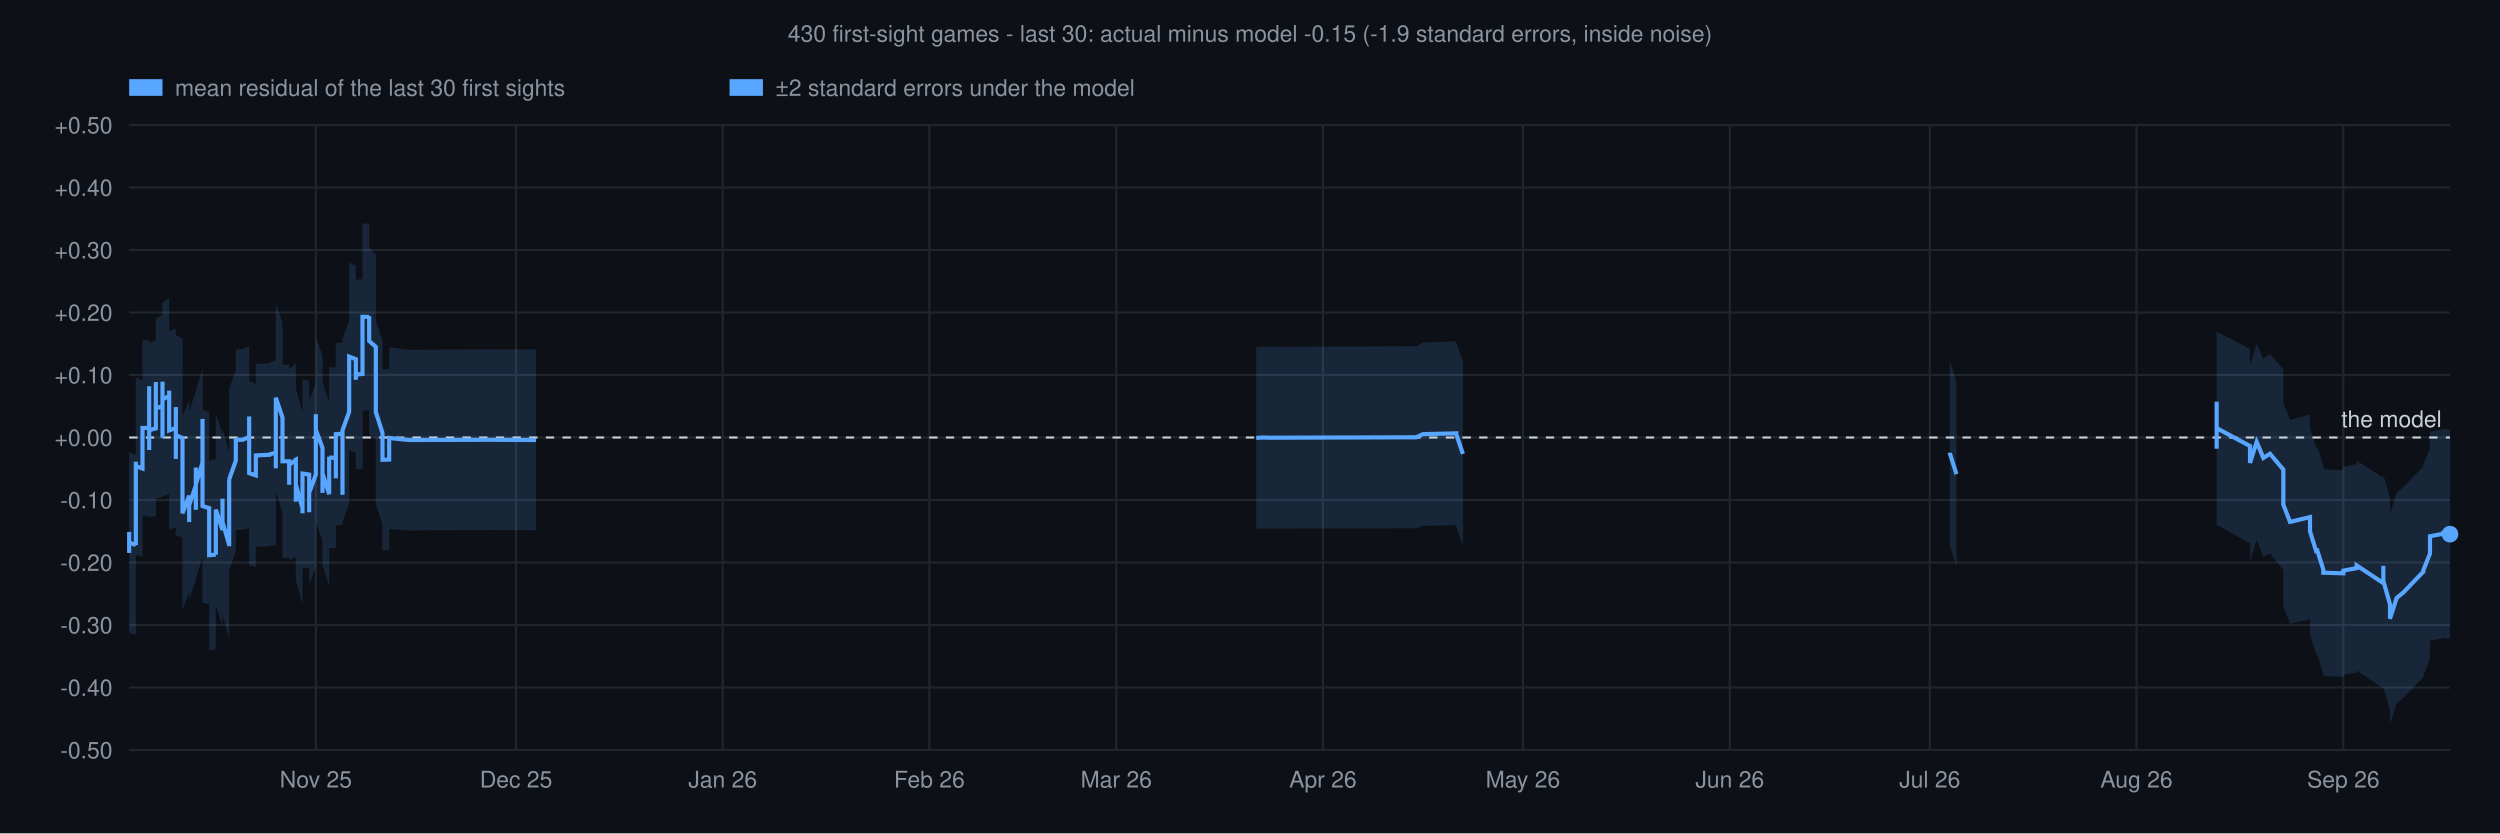
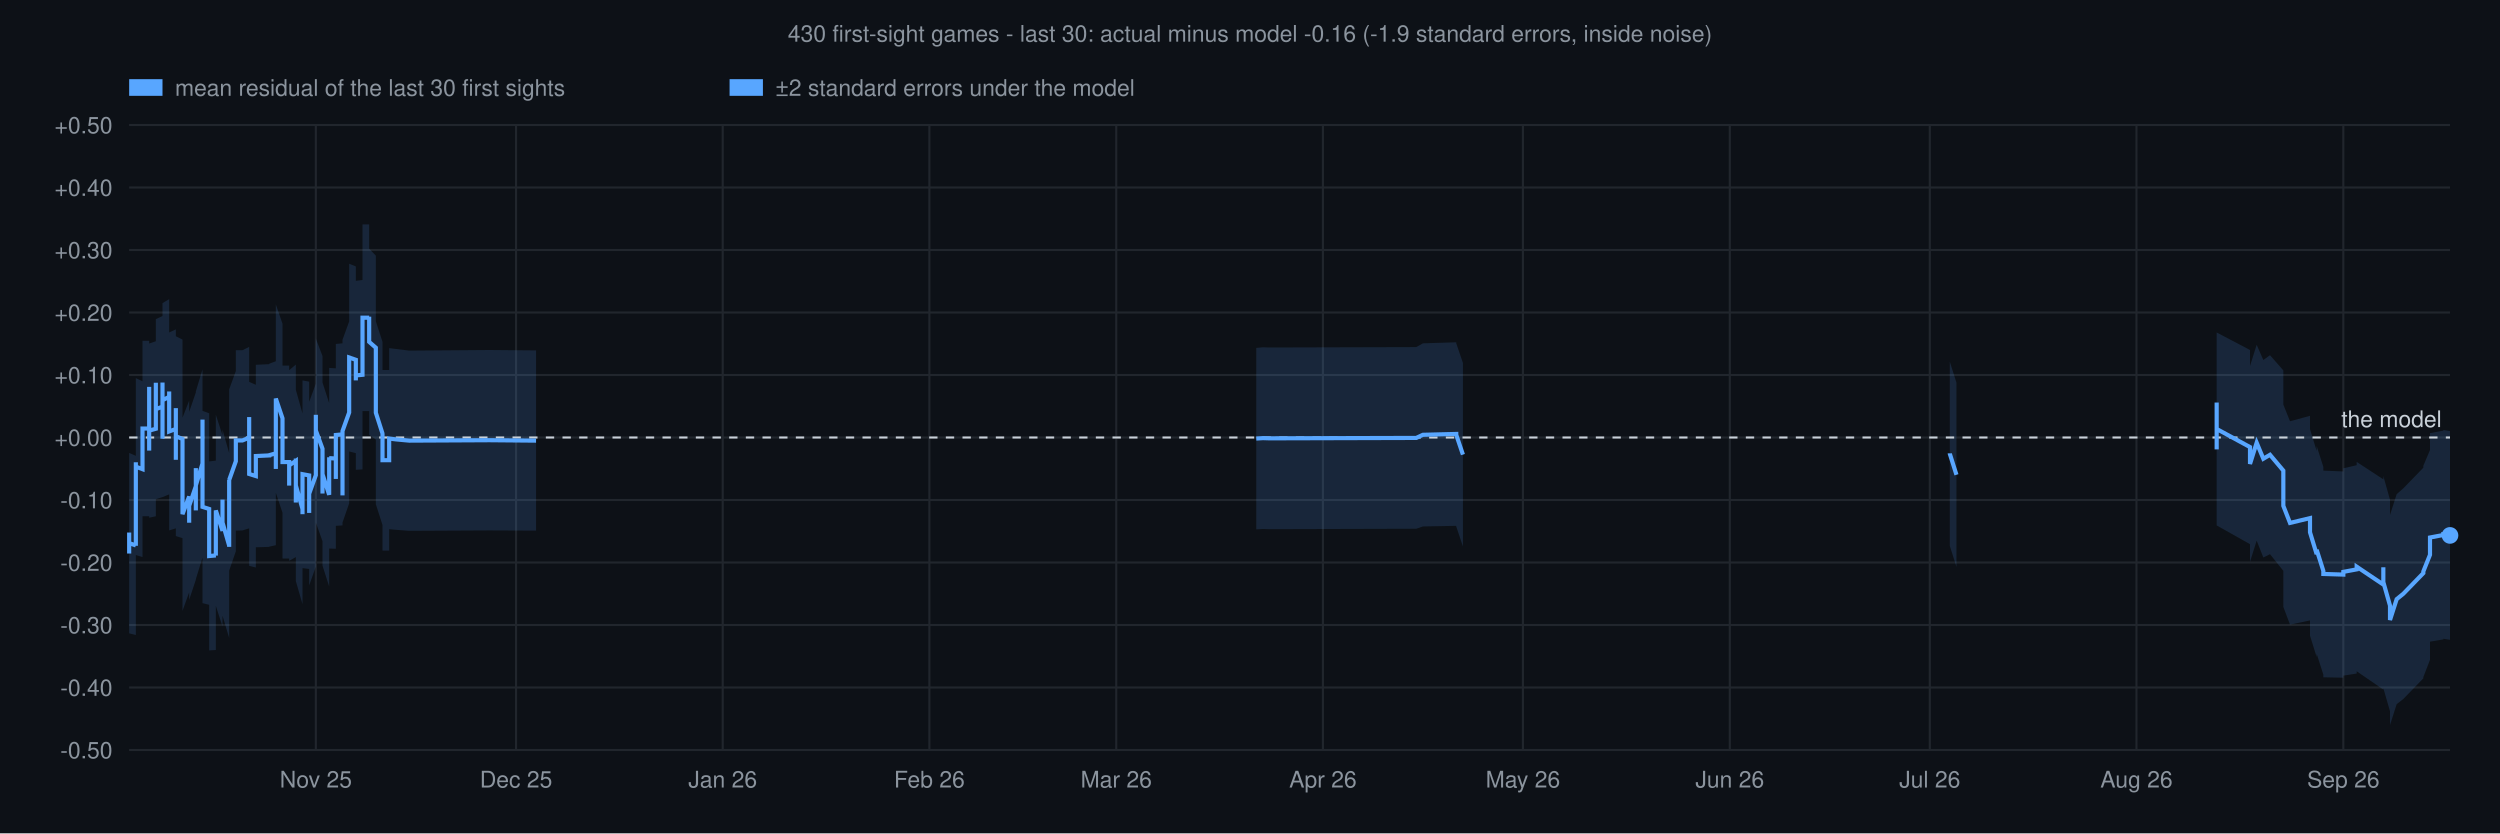
<svg xmlns="http://www.w3.org/2000/svg" viewBox="0 0 1200 400" font-family="Helvetica,sans-serif">
  <rect width="1200" height="400" fill="#0d1117" />
-   <text x="600" y="20" text-anchor="middle" font-size="11" fill="#8b949e">430 first-sight games - last 30: actual minus model -0.15 (-1.9 standard errors, inside noise)</text>
+   <text x="600" y="20" text-anchor="middle" font-size="11" fill="#8b949e">430 first-sight games - last 30: actual minus model -0.16 (-1.9 standard errors, inside noise)</text>
  <rect x="62.0" y="38" width="16" height="8" fill="#58a6ff" fill-opacity="1" />
  <text x="84.0" y="46" font-size="11" fill="#8b949e">mean residual of the last 30 first sights</text>
  <rect x="350.2" y="38" width="16" height="8" fill="#58a6ff" fill-opacity="1" />
  <text x="372.2" y="46" font-size="11" fill="#8b949e">±2 standard errors under the model</text>
  <line x1="62" y1="360.0" x2="1176" y2="360.0" stroke="#21262d" stroke-width="1" />
  <text x="54" y="364.0" text-anchor="end" font-size="11" fill="#8b949e">-0.50</text>
  <line x1="62" y1="330.0" x2="1176" y2="330.0" stroke="#21262d" stroke-width="1" />
  <text x="54" y="334.0" text-anchor="end" font-size="11" fill="#8b949e">-0.40</text>
  <line x1="62" y1="300.0" x2="1176" y2="300.0" stroke="#21262d" stroke-width="1" />
  <text x="54" y="304.0" text-anchor="end" font-size="11" fill="#8b949e">-0.30</text>
  <line x1="62" y1="270.0" x2="1176" y2="270.0" stroke="#21262d" stroke-width="1" />
  <text x="54" y="274.0" text-anchor="end" font-size="11" fill="#8b949e">-0.20</text>
  <line x1="62" y1="240.0" x2="1176" y2="240.0" stroke="#21262d" stroke-width="1" />
  <text x="54" y="244.0" text-anchor="end" font-size="11" fill="#8b949e">-0.10</text>
  <line x1="62" y1="210.0" x2="1176" y2="210.0" stroke="#21262d" stroke-width="1" />
  <text x="54" y="214.0" text-anchor="end" font-size="11" fill="#8b949e">+0.00</text>
  <line x1="62" y1="180.0" x2="1176" y2="180.0" stroke="#21262d" stroke-width="1" />
  <text x="54" y="184.0" text-anchor="end" font-size="11" fill="#8b949e">+0.10</text>
  <line x1="62" y1="150.0" x2="1176" y2="150.0" stroke="#21262d" stroke-width="1" />
  <text x="54" y="154.0" text-anchor="end" font-size="11" fill="#8b949e">+0.20</text>
  <line x1="62" y1="120.0" x2="1176" y2="120.0" stroke="#21262d" stroke-width="1" />
  <text x="54" y="124.0" text-anchor="end" font-size="11" fill="#8b949e">+0.30</text>
  <line x1="62" y1="90.0" x2="1176" y2="90.0" stroke="#21262d" stroke-width="1" />
  <text x="54" y="94.0" text-anchor="end" font-size="11" fill="#8b949e">+0.40</text>
  <line x1="62" y1="60.0" x2="1176" y2="60.0" stroke="#21262d" stroke-width="1" />
  <text x="54" y="64.0" text-anchor="end" font-size="11" fill="#8b949e">+0.50</text>
  <line x1="151.6" y1="60" x2="151.6" y2="360" stroke="#21262d" stroke-width="1" />
  <text x="151.6" y="378" text-anchor="middle" font-size="11" fill="#8b949e">Nov 25</text>
  <line x1="247.7" y1="60" x2="247.7" y2="360" stroke="#21262d" stroke-width="1" />
  <text x="247.7" y="378" text-anchor="middle" font-size="11" fill="#8b949e">Dec 25</text>
  <line x1="346.9" y1="60" x2="346.9" y2="360" stroke="#21262d" stroke-width="1" />
  <text x="346.9" y="378" text-anchor="middle" font-size="11" fill="#8b949e">Jan 26</text>
  <line x1="446.1" y1="60" x2="446.1" y2="360" stroke="#21262d" stroke-width="1" />
  <text x="446.1" y="378" text-anchor="middle" font-size="11" fill="#8b949e">Feb 26</text>
  <line x1="535.8" y1="60" x2="535.8" y2="360" stroke="#21262d" stroke-width="1" />
  <text x="535.8" y="378" text-anchor="middle" font-size="11" fill="#8b949e">Mar 26</text>
  <line x1="635.0" y1="60" x2="635.0" y2="360" stroke="#21262d" stroke-width="1" />
  <text x="635.0" y="378" text-anchor="middle" font-size="11" fill="#8b949e">Apr 26</text>
  <line x1="731.0" y1="60" x2="731.0" y2="360" stroke="#21262d" stroke-width="1" />
  <text x="731.0" y="378" text-anchor="middle" font-size="11" fill="#8b949e">May 26</text>
  <line x1="830.3" y1="60" x2="830.3" y2="360" stroke="#21262d" stroke-width="1" />
  <text x="830.3" y="378" text-anchor="middle" font-size="11" fill="#8b949e">Jun 26</text>
  <line x1="926.3" y1="60" x2="926.3" y2="360" stroke="#21262d" stroke-width="1" />
  <text x="926.3" y="378" text-anchor="middle" font-size="11" fill="#8b949e">Jul 26</text>
  <line x1="1025.5" y1="60" x2="1025.5" y2="360" stroke="#21262d" stroke-width="1" />
  <text x="1025.5" y="378" text-anchor="middle" font-size="11" fill="#8b949e">Aug 26</text>
  <line x1="1124.8" y1="60" x2="1124.8" y2="360" stroke="#21262d" stroke-width="1" />
  <text x="1124.8" y="378" text-anchor="middle" font-size="11" fill="#8b949e">Sep 26</text>
-   <polygon points="62.0,210.6 62.0,220.8 62.0,211.7 62.0,213.0 62.0,214.4 62.0,215.9 62.0,217.0 65.2,218.5 65.2,218.7 65.2,208.5 65.2,197.8 65.2,197.4 65.2,198.6 65.2,198.0 65.2,207.4 65.2,197.5 65.2,187.7 65.2,178.5 65.2,180.1 65.2,180.4 65.2,181.2 68.4,182.6 68.4,174.6 68.4,174.0 68.4,173.9 68.4,174.0 68.4,174.2 68.4,174.1 68.4,173.7 68.4,173.2 68.4,173.1 68.4,163.3 71.6,163.3 71.6,153.0 71.6,143.2 71.6,143.3 71.6,152.7 71.6,152.2 71.6,152.1 71.6,152.5 71.6,153.7 71.6,153.9 71.6,154.3 71.6,164.5 71.6,155.0 71.6,155.4 71.6,155.2 71.6,154.9 71.6,154.7 71.6,154.5 71.6,144.5 71.6,153.2 71.6,153.0 71.6,153.2 71.6,153.1 71.6,153.2 71.6,153.4 71.6,153.4 71.6,163.4 71.6,163.8 71.6,163.7 71.6,173.9 71.6,173.8 71.6,174.0 71.6,173.9 71.6,173.9 71.6,164.6 71.6,164.6 74.8,163.5 74.8,163.1 74.8,163.1 74.8,163.1 74.8,152.8 74.8,141.2 74.8,140.7 74.8,148.9 74.8,148.8 74.8,147.3 74.8,147.5 74.8,152.4 74.8,152.4 74.8,143.3 74.8,152.9 78.0,151.3 78.0,149.8 78.0,148.8 78.0,157.4 78.0,165.6 78.0,153.8 78.0,152.1 78.0,151.4 78.0,139.1 78.0,137.3 78.0,136.9 78.0,145.1 81.2,143.1 81.2,142.6 81.2,140.1 81.2,150.9 81.2,151.6 81.2,149.8 81.2,149.0 81.2,147.4 81.2,159.1 84.4,157.6 84.4,147.6 84.4,157.1 84.4,158.7 84.4,166.7 84.4,160.2 84.4,159.7 84.4,168.6 84.4,169.1 84.4,170.7 84.4,172.5 84.4,171.7 84.4,160.9 87.6,162.4 87.6,174.1 87.6,185.9 87.6,196.2 87.6,197.9 87.6,199.6 87.6,200.0 90.8,191.8 90.8,193.8 90.8,193.4 90.8,203.9 90.8,194.1 90.8,193.5 90.8,195.2 90.8,194.9 90.8,205.0 90.8,193.9 90.8,195.2 90.8,197.3 94.0,188.0 94.0,187.9 94.0,179.6 94.0,190.7 94.0,200.0 94.0,191.7 94.0,181.7 94.0,181.2 94.0,188.0 94.0,188.0 94.0,198.3 94.0,187.5 97.2,176.9 97.2,166.6 97.2,155.6 97.2,164.5 97.2,174.0 97.2,177.4 97.2,187.4 97.2,195.8 97.2,196.7 100.4,197.9 100.4,207.7 100.4,208.2 100.4,208.2 100.4,209.4 100.4,210.4 100.4,211.6 100.4,221.1 103.6,220.6 103.6,220.8 103.6,220.1 103.6,220.5 103.6,209.9 103.6,200.2 103.6,198.7 106.8,208.4 106.8,208.2 106.8,200.9 106.8,202.7 106.8,194.5 106.8,195.6 106.8,196.5 106.8,205.8 110.0,217.1 110.0,217.9 110.0,208.3 110.0,204.7 110.0,194.8 110.0,186.4 110.0,186.5 113.2,177.8 113.2,168.1 113.2,167.8 116.4,167.7 119.6,166.1 119.6,156.8 119.6,156.9 119.6,156.4 119.6,164.9 119.6,163.8 119.6,172.9 119.6,171.2 119.6,181.9 119.6,182.9 122.8,184.3 122.8,174.4 122.8,175.3 122.8,174.7 129.2,174.4 129.2,174.2 132.4,173.0 132.4,180.1 132.4,168.1 132.4,155.1 132.4,145.6 135.6,155.0 135.6,164.8 135.6,164.2 135.6,162.7 135.6,162.7 135.6,161.0 135.6,164.3 135.6,164.3 135.6,174.2 135.6,175.0 138.8,175.1 138.8,182.1 138.8,183.2 138.8,183.0 138.8,183.6 138.8,185.2 138.8,186.8 138.8,177.2 142.0,174.5 142.0,174.7 142.0,173.2 142.0,182.5 142.0,183.4 142.0,193.0 142.0,193.4 142.0,194.5 142.0,186.6 145.2,198.1 145.2,200.8 145.2,201.1 145.2,191.8 145.2,182.1 148.4,182.8 148.4,184.6 148.4,184.0 148.4,195.2 148.4,201.5 148.4,201.5 148.4,191.7 148.4,192.5 148.4,192.5 151.6,183.8 151.6,173.9 151.6,165.8 151.6,165.0 151.6,155.1 151.6,162.1 154.8,170.5 154.8,182.9 154.8,182.7 154.8,192.4 154.8,183.2 158.0,193.1 158.0,184.0 158.0,184.0 158.0,183.9 158.0,184.5 158.0,175.7 158.0,176.0 158.0,176.2 161.2,176.4 161.2,186.2 161.2,184.2 161.2,183.8 161.2,184.0 161.2,174.4 161.2,164.8 164.4,164.4 164.4,164.2 164.4,164.4 164.4,173.8 164.4,183.7 164.4,183.6 164.4,183.0 164.4,184.4 164.4,193.5 164.4,186.3 164.4,178.5 164.4,165.8 164.4,162.7 167.6,154.0 167.6,153.5 167.6,140.9 167.6,140.2 167.6,140.2 167.6,140.4 167.6,140.3 167.6,140.6 167.6,140.5 167.6,138.4 167.6,138.3 167.6,126.1 170.8,127.5 170.8,127.6 170.8,127.4 170.8,127.5 170.8,137.4 170.8,135.9 170.8,134.3 174.0,134.0 174.0,124.3 174.0,116.0 174.0,116.5 174.0,116.8 174.0,116.5 174.0,107.3 177.2,107.3 177.2,106.7 177.2,119.0 180.4,122.3 180.4,123.1 180.4,123.3 180.4,125.4 180.4,135.8 180.4,134.7 180.4,143.4 180.4,153.8 183.6,163.7 183.6,163.6 183.6,165.2 183.6,165.1 183.6,167.4 183.6,177.2 183.6,177.2 186.8,177.2 186.8,176.9 186.8,166.7 190.0,167.1 196.4,167.9 234.9,167.7 257.3,167.8 257.3,254.5 234.9,254.4 196.4,254.6 190.0,254.1 186.8,253.8 186.8,263.9 186.8,264.0 183.6,264.1 183.6,264.0 183.6,254.2 183.6,252.6 183.6,252.7 183.6,251.7 183.6,251.8 180.4,241.8 180.4,231.6 180.4,222.4 180.4,222.9 180.4,212.8 180.4,211.3 180.4,211.2 180.4,210.8 177.2,208.4 177.2,196.7 177.2,197.0 174.0,197.0 174.0,206.6 174.0,206.7 174.0,206.5 174.0,206.3 174.0,215.2 174.0,225.0 170.8,225.2 170.8,226.2 170.8,227.2 170.8,217.3 170.8,217.2 170.8,217.3 170.8,217.3 167.6,216.4 167.6,227.8 167.6,227.9 167.6,229.2 167.6,229.2 167.6,229.1 167.6,229.1 167.6,229.0 167.6,229.0 167.6,229.4 167.6,241.1 167.6,241.4 164.4,250.5 164.4,252.8 164.4,264.7 164.4,273.4 164.4,281.5 164.4,272.0 164.4,271.1 164.4,271.5 164.4,271.5 164.4,261.6 164.4,251.9 164.4,251.8 164.4,252.0 161.2,252.1 161.2,261.9 161.2,271.7 161.2,271.6 161.2,271.8 161.2,273.0 161.2,263.2 158.0,263.0 158.0,262.9 158.0,262.8 158.0,272.0 158.0,271.7 158.0,271.7 158.0,271.8 158.0,281.3 154.8,271.3 154.8,280.8 154.8,271.0 154.8,271.2 154.8,259.5 151.6,250.5 151.6,242.5 151.6,252.5 151.6,253.0 151.6,261.9 151.6,271.8 148.4,280.8 148.4,280.8 148.4,280.3 148.4,290.2 148.4,290.2 148.4,284.3 148.4,273.6 148.4,273.9 148.4,272.8 145.2,272.4 145.2,282.2 145.2,291.8 145.2,291.7 145.2,289.7 142.0,278.6 142.0,287.0 142.0,286.4 142.0,286.1 142.0,276.4 142.0,275.8 142.0,266.2 142.0,267.2 142.0,267.1 138.8,268.9 138.8,278.7 138.8,277.7 138.8,276.7 138.8,276.3 138.8,276.5 138.8,275.7 138.8,267.8 135.6,267.8 135.6,267.2 135.6,257.3 135.6,257.3 135.6,253.4 135.6,254.4 135.6,254.4 135.6,255.4 135.6,255.7 135.6,245.8 132.4,236.2 132.4,245.9 132.4,258.0 132.4,269.4 132.4,261.5 129.2,262.1 129.2,262.3 122.8,262.4 122.8,262.8 122.8,262.3 122.8,272.2 119.6,271.4 119.6,270.7 119.6,260.3 119.6,261.4 119.6,251.9 119.6,252.6 119.6,243.5 119.6,243.8 119.6,243.8 119.6,253.4 116.4,254.4 113.2,254.4 113.2,254.6 113.2,264.4 110.0,273.7 110.0,273.6 110.0,282.6 110.0,292.6 110.0,296.7 110.0,306.5 110.0,306.0 106.8,295.2 106.8,285.6 106.8,285.1 106.8,284.4 106.8,293.3 106.8,292.2 106.8,300.2 106.8,300.4 103.6,290.5 103.6,291.4 103.6,301.3 103.6,311.6 103.6,311.4 103.6,311.8 103.6,311.7 100.4,312.0 100.4,302.3 100.4,301.6 100.4,300.9 100.4,300.1 100.4,300.2 100.4,299.9 100.4,290.0 97.2,289.1 97.2,288.6 97.2,279.6 97.2,269.6 97.2,265.6 97.2,255.9 97.2,246.6 97.2,257.2 97.2,267.4 94.0,277.7 94.0,288.3 94.0,278.0 94.0,278.0 94.0,270.2 94.0,270.5 94.0,280.5 94.0,289.4 94.0,279.9 94.0,269.1 94.0,278.0 94.0,278.1 90.8,287.7 90.8,286.4 90.8,285.5 90.8,296.2 90.8,286.1 90.8,286.3 90.8,285.2 90.8,285.6 90.8,295.5 90.8,285.0 90.8,285.3 90.8,284.0 87.6,292.8 87.6,292.6 87.6,291.6 87.6,290.4 87.6,280.2 87.6,269.1 87.6,258.0 84.4,256.9 84.4,267.5 84.4,268.0 84.4,266.9 84.4,265.9 84.4,265.6 84.4,256.3 84.4,256.6 84.4,262.6 84.4,253.9 84.4,252.9 84.4,243.2 84.4,253.2 81.2,254.2 81.2,243.1 81.2,244.2 81.2,244.6 81.2,245.8 81.2,245.4 81.2,234.9 81.2,236.7 81.2,237.0 78.0,238.3 78.0,229.4 78.0,229.7 78.0,230.8 78.0,242.3 78.0,242.7 78.0,243.7 78.0,254.9 78.0,246.1 78.0,236.9 78.0,237.5 78.0,238.4 74.8,239.4 74.8,229.6 74.8,239.0 74.8,239.0 74.8,234.1 74.8,234.0 74.8,234.9 74.8,235.0 74.8,226.0 74.8,226.3 74.8,237.3 74.8,247.4 74.8,247.5 74.8,247.4 74.8,247.7 71.6,248.3 71.6,248.3 71.6,257.9 71.6,257.9 71.6,258.0 71.6,257.9 71.6,257.9 71.6,247.8 71.6,247.9 71.6,247.7 71.6,237.6 71.6,237.7 71.6,237.5 71.6,237.5 71.6,237.5 71.6,237.4 71.6,237.5 71.6,228.3 71.6,238.3 71.6,238.4 71.6,238.6 71.6,238.7 71.6,238.8 71.6,238.6 71.6,248.3 71.6,238.2 71.6,238.0 71.6,237.9 71.6,237.2 71.6,237.0 71.6,237.0 71.6,237.3 71.6,227.6 71.6,227.6 71.6,237.5 71.6,247.6 68.4,247.6 68.4,257.6 68.4,257.6 68.4,257.9 68.4,258.1 68.4,258.1 68.4,258.0 68.4,258.0 68.4,258.0 68.4,258.3 68.4,267.2 65.2,266.3 65.2,265.8 65.2,265.7 65.2,264.7 65.2,274.3 65.2,284.1 65.2,294.1 65.2,284.4 65.2,284.7 65.2,284.0 65.2,284.3 65.2,294.6 65.2,304.7 65.2,304.6 62.0,303.8 62.0,303.1 62.0,302.1 62.0,301.4 62.0,300.5 62.0,310.0 62.0,299.9" fill="#58a6ff" fill-opacity="0.15" />
-   <polygon points="603.0,166.6 606.2,166.3 609.4,166.5 679.8,166.2 683.0,164.4 699.0,163.9 699.0,164.0 699.0,164.4 702.2,173.8 702.2,262.1 699.0,252.5 699.0,252.2 699.0,252.1 683.0,252.4 679.8,253.6 609.4,253.7 606.2,253.7 603.0,253.8" fill="#58a6ff" fill-opacity="0.15" />
-   <polygon points="935.9,173.0 935.9,173.2 939.1,183.3 939.1,271.8 935.9,261.7 935.9,261.6" fill="#58a6ff" fill-opacity="0.15" />
-   <polygon points="1064.0,170.7 1064.0,168.5 1064.0,167.9 1064.0,159.9 1064.0,146.9 1064.0,149.5 1064.0,159.2 1080.0,167.5 1080.0,175.2 1083.2,165.0 1086.4,172.3 1089.6,170.0 1096.0,177.3 1096.0,185.1 1096.0,193.6 1099.2,201.6 1108.8,199.0 1108.8,205.3 1112.0,215.9 1112.0,215.6 1112.0,213.4 1115.2,223.5 1115.2,225.3 1124.8,225.7 1124.8,224.1 1131.2,222.7 1131.2,221.1 1144.0,229.4 1144.0,227.6 1144.0,220.5 1144.0,222.1 1144.0,223.0 1144.0,222.5 1144.0,227.8 1147.2,239.3 1147.2,246.5 1150.4,236.5 1153.6,233.8 1163.2,223.9 1163.2,223.0 1166.4,215.3 1166.4,214.7 1166.4,207.3 1172.8,206.0 1172.8,205.7 1176.0,206.3 1176.0,306.6 1172.8,306.1 1172.8,306.4 1166.4,307.5 1166.4,315.6 1166.4,316.1 1163.2,324.4 1163.2,325.0 1153.6,335.0 1150.4,337.5 1147.2,347.5 1147.2,340.9 1144.0,329.7 1144.0,324.4 1144.0,324.8 1144.0,324.0 1144.0,322.8 1144.0,329.3 1144.0,330.5 1131.2,321.7 1131.2,322.8 1124.8,323.8 1124.8,324.8 1115.2,324.5 1115.2,323.3 1112.0,313.3 1112.0,314.8 1112.0,314.9 1108.8,304.6 1108.8,297.3 1099.2,299.4 1096.0,290.9 1096.0,282.0 1096.0,273.6 1089.6,265.6 1086.4,267.2 1083.2,259.2 1080.0,269.3 1080.0,260.8 1064.0,251.9 1064.0,242.1 1064.0,238.8 1064.0,250.9 1064.0,257.9 1064.0,258.3 1064.0,260.0" fill="#58a6ff" fill-opacity="0.15" />
+   <polygon points="62.0,211.0 62.0,221.2 62.0,212.1 62.0,213.4 62.0,214.7 62.0,216.3 62.0,217.4 65.2,218.8 65.2,219.0 65.2,208.8 65.2,198.2 65.2,197.7 65.2,199.0 65.2,198.4 65.2,207.8 65.2,197.8 65.2,188.1 65.2,178.8 65.2,180.5 65.2,180.7 65.2,181.5 68.4,183.0 68.4,174.9 68.4,174.3 68.4,174.2 68.4,174.3 68.4,174.5 68.4,174.4 68.4,174.0 68.4,173.5 68.4,173.5 68.4,163.6 71.6,163.6 71.6,153.3 71.6,143.5 71.6,143.6 71.6,153.0 71.6,152.5 71.6,152.4 71.6,152.9 71.6,154.0 71.6,154.2 71.6,154.6 71.6,164.8 71.6,155.3 71.6,155.7 71.6,155.5 71.6,155.2 71.6,155.0 71.6,154.8 71.6,144.8 71.6,153.5 71.6,153.3 71.6,153.5 71.6,153.4 71.6,153.5 71.6,153.8 71.6,153.7 71.6,163.8 71.6,164.1 71.6,164.0 71.6,174.2 71.6,174.2 71.6,174.4 71.6,174.2 71.6,174.2 71.6,164.9 71.6,164.9 74.8,163.8 74.8,163.4 74.8,163.4 74.8,163.4 74.8,153.1 74.8,141.5 74.8,141.1 74.8,149.3 74.8,149.1 74.8,147.6 74.8,147.9 74.8,152.8 74.8,152.8 74.8,143.6 74.8,153.2 78.0,151.7 78.0,150.2 78.0,149.2 78.0,157.8 78.0,166.0 78.0,154.2 78.0,152.6 78.0,151.9 78.0,139.5 78.0,137.7 78.0,137.4 78.0,145.5 81.2,143.6 81.2,143.1 81.2,140.6 81.2,151.4 81.2,152.1 81.2,150.3 81.2,149.5 81.2,147.9 81.2,159.6 84.4,158.1 84.4,148.1 84.4,157.6 84.4,159.3 84.4,167.2 84.4,160.7 84.4,160.3 84.4,169.2 84.4,169.6 84.4,171.3 84.4,173.0 84.4,172.3 84.4,161.4 87.6,163.0 87.6,174.6 87.6,186.4 87.6,196.8 87.6,198.4 87.6,200.0 87.6,200.5 90.8,192.3 90.8,194.2 90.8,193.8 90.8,204.3 90.8,194.6 90.8,193.9 90.8,195.6 90.8,195.3 90.8,205.4 90.8,194.3 90.8,195.7 90.8,197.7 94.0,188.4 94.0,188.3 94.0,180.0 94.0,191.1 94.0,200.4 94.0,192.1 94.0,182.1 94.0,181.6 94.0,188.5 94.0,188.4 94.0,198.8 94.0,187.9 97.2,177.3 97.2,167.0 97.2,156.0 97.2,164.9 97.2,174.5 97.2,177.9 97.2,187.9 97.2,196.3 97.2,197.2 100.4,198.4 100.4,208.2 100.4,208.7 100.4,208.6 100.4,209.8 100.4,210.9 100.4,212.0 100.4,221.5 103.6,221.1 103.6,221.3 103.6,220.6 103.6,220.9 103.6,210.4 103.6,200.6 103.6,199.1 106.8,208.9 106.8,208.7 106.8,201.3 106.8,203.1 106.8,194.9 106.8,196.0 106.8,196.9 106.8,206.2 110.0,217.5 110.0,218.3 110.0,208.7 110.0,205.1 110.0,195.1 110.0,186.8 110.0,186.9 113.2,178.1 113.2,168.4 113.2,168.1 116.4,168.1 119.6,166.5 119.6,157.1 119.6,157.2 119.6,156.7 119.6,165.3 119.6,164.2 119.6,173.3 119.6,171.6 119.6,182.3 119.6,183.3 122.8,184.7 122.8,174.8 122.8,175.6 122.8,175.1 129.2,174.8 129.2,174.6 132.4,173.4 132.4,180.5 132.4,168.6 132.4,155.6 132.4,146.1 135.6,155.4 135.6,165.3 135.6,164.7 135.6,163.1 135.6,163.1 135.6,161.5 135.6,164.7 135.6,164.8 135.6,174.7 135.6,175.5 138.8,175.5 138.8,182.6 138.8,183.7 138.8,183.5 138.8,184.1 138.8,185.7 138.8,187.3 138.8,177.7 142.0,175.0 142.0,175.2 142.0,173.7 142.0,183.0 142.0,183.9 142.0,193.5 142.0,193.9 142.0,195.0 142.0,187.1 145.2,198.5 145.2,201.3 145.2,201.5 145.2,192.2 145.2,182.6 148.4,183.2 148.4,185.0 148.4,184.5 148.4,195.6 148.4,201.9 148.4,201.9 148.4,192.1 148.4,192.9 148.4,192.9 151.6,184.2 151.6,174.3 151.6,166.2 151.6,165.4 151.6,155.4 151.6,162.5 154.8,170.9 154.8,183.3 154.8,183.1 154.8,192.8 154.8,183.6 158.0,193.5 158.0,184.4 158.0,184.4 158.0,184.3 158.0,184.9 158.0,176.1 158.0,176.3 158.0,176.6 161.2,176.8 161.2,186.5 161.2,184.6 161.2,184.2 161.2,184.4 161.2,174.8 161.2,165.1 164.4,164.8 164.4,164.6 164.4,164.8 164.4,174.1 164.4,184.1 164.4,183.9 164.4,183.4 164.4,184.8 164.4,193.9 164.4,186.7 164.4,178.8 164.4,166.1 164.4,163.1 167.6,154.3 167.6,153.9 167.6,141.3 167.6,140.6 167.6,140.6 167.6,140.8 167.6,140.7 167.6,141.0 167.6,140.9 167.6,138.8 167.6,138.7 167.6,126.6 170.8,127.9 170.8,128.1 170.8,127.8 170.8,127.9 170.8,137.8 170.8,136.3 170.8,134.8 174.0,134.4 174.0,124.7 174.0,116.5 174.0,116.9 174.0,117.2 174.0,117.0 174.0,107.7 177.2,107.7 177.2,107.1 177.2,119.4 180.4,122.7 180.4,123.5 180.4,123.7 180.4,125.8 180.4,136.1 180.4,135.1 180.4,143.8 180.4,154.2 183.6,164.1 183.6,164.0 183.6,165.5 183.6,165.4 183.6,167.8 183.6,177.5 183.6,177.6 186.8,177.6 186.8,177.3 186.8,167.1 190.0,167.5 196.4,168.3 234.9,168.0 257.3,168.2 257.3,254.7 234.9,254.6 196.4,254.8 190.0,254.3 186.8,254.0 186.8,264.1 186.8,264.3 183.6,264.3 183.6,264.2 183.6,254.4 183.6,252.9 183.6,252.9 183.6,251.9 183.6,252.0 180.4,242.0 180.4,231.8 180.4,222.6 180.4,223.2 180.4,213.0 180.4,211.5 180.4,211.4 180.4,211.0 177.2,208.7 177.2,197.0 177.2,197.3 174.0,197.3 174.0,206.9 174.0,207.0 174.0,206.8 174.0,206.6 174.0,215.5 174.0,225.3 170.8,225.5 170.8,226.5 170.8,227.5 170.8,217.5 170.8,217.5 170.8,217.6 170.8,217.5 167.6,216.7 167.6,228.1 167.6,228.2 167.6,229.5 167.6,229.5 167.6,229.4 167.6,229.4 167.6,229.3 167.6,229.3 167.6,229.7 167.6,241.4 167.6,241.6 164.4,250.8 164.4,253.0 164.4,264.9 164.4,273.6 164.4,281.7 164.4,272.2 164.4,271.4 164.4,271.7 164.4,271.8 164.4,261.8 164.4,252.2 164.4,252.1 164.4,252.2 161.2,252.4 161.2,262.2 161.2,271.9 161.2,271.9 161.2,272.1 161.2,273.2 161.2,263.4 158.0,263.3 158.0,263.1 158.0,263.0 158.0,272.3 158.0,271.9 158.0,272.0 158.0,272.0 158.0,281.5 154.8,271.5 154.8,281.1 154.8,271.3 154.8,271.4 154.8,259.8 151.6,250.8 151.6,242.8 151.6,252.7 151.6,253.2 151.6,262.1 151.6,272.0 148.4,281.0 148.4,281.0 148.4,280.6 148.4,290.5 148.4,290.4 148.4,284.6 148.4,273.9 148.4,274.2 148.4,273.1 145.2,272.7 145.2,282.5 145.2,292.1 145.2,292.0 145.2,290.0 142.0,278.9 142.0,287.4 142.0,286.7 142.0,286.5 142.0,276.7 142.0,276.2 142.0,266.6 142.0,267.6 142.0,267.4 138.8,269.2 138.8,279.0 138.8,278.0 138.8,277.1 138.8,276.6 138.8,276.8 138.8,276.1 138.8,268.1 135.6,268.1 135.6,267.6 135.6,257.6 135.6,257.6 135.6,253.7 135.6,254.7 135.6,254.7 135.6,255.7 135.6,256.0 135.6,246.1 132.4,236.5 132.4,246.2 132.4,258.3 132.4,269.7 132.4,261.7 129.2,262.4 129.2,262.5 122.8,262.7 122.8,263.0 122.8,262.5 122.8,272.4 119.6,271.6 119.6,271.0 119.6,260.6 119.6,261.6 119.6,252.2 119.6,252.9 119.6,243.7 119.6,244.0 119.6,244.0 119.6,253.6 116.4,254.6 113.2,254.7 113.2,254.8 113.2,264.6 110.0,273.9 110.0,273.8 110.0,282.8 110.0,292.8 110.0,297.0 110.0,306.7 110.0,306.2 106.8,295.5 106.8,285.8 106.8,285.3 106.8,284.7 106.8,293.6 106.8,292.4 106.8,300.5 106.8,300.7 103.6,290.8 103.6,291.7 103.6,301.6 103.6,311.9 103.6,311.7 103.6,312.1 103.6,312.0 100.4,312.2 100.4,302.6 100.4,301.9 100.4,301.2 100.4,300.5 100.4,300.5 100.4,300.2 100.4,290.3 97.2,289.5 97.2,288.9 97.2,279.9 97.2,269.9 97.2,265.9 97.2,256.2 97.2,246.9 97.2,257.5 97.2,267.6 94.0,278.0 94.0,288.5 94.0,278.3 94.0,278.3 94.0,270.5 94.0,270.8 94.0,280.8 94.0,289.7 94.0,280.1 94.0,269.4 94.0,278.3 94.0,278.3 90.8,287.9 90.8,286.7 90.8,285.8 90.8,296.5 90.8,286.4 90.8,286.6 90.8,285.5 90.8,285.9 90.8,295.8 90.8,285.3 90.8,285.6 90.8,284.3 87.6,293.2 87.6,292.9 87.6,291.9 87.6,290.8 87.6,280.5 87.6,269.4 87.6,258.3 84.4,257.3 84.4,267.9 84.4,268.4 84.4,267.3 84.4,266.3 84.4,266.0 84.4,256.7 84.4,257.0 84.4,263.0 84.4,254.3 84.4,253.2 84.4,243.6 84.4,253.6 81.2,254.6 81.2,243.5 81.2,244.5 81.2,245.0 81.2,246.1 81.2,245.8 81.2,235.2 81.2,237.0 81.2,237.3 78.0,238.6 78.0,229.8 78.0,230.0 78.0,231.1 78.0,242.6 78.0,243.0 78.0,244.0 78.0,255.2 78.0,246.3 78.0,237.1 78.0,237.7 78.0,238.6 74.8,239.6 74.8,229.8 74.8,239.2 74.8,239.2 74.8,234.3 74.8,234.2 74.8,235.1 74.8,235.2 74.8,226.2 74.8,226.5 74.8,237.5 74.8,247.6 74.8,247.6 74.8,247.6 74.8,247.8 71.6,248.5 71.6,248.5 71.6,258.1 71.6,258.1 71.6,258.2 71.6,258.1 71.6,258.1 71.6,248.0 71.6,248.0 71.6,247.8 71.6,237.8 71.6,237.8 71.6,237.7 71.6,237.7 71.6,237.7 71.6,237.6 71.6,237.7 71.6,228.5 71.6,238.5 71.6,238.6 71.6,238.7 71.6,238.9 71.6,238.9 71.6,238.8 71.6,248.5 71.6,238.4 71.6,238.2 71.6,238.0 71.6,237.4 71.6,237.2 71.6,237.2 71.6,237.5 71.6,227.8 71.6,227.8 71.6,237.7 71.6,247.8 68.4,247.8 68.4,257.7 68.4,257.8 68.4,258.0 68.4,258.2 68.4,258.3 68.4,258.2 68.4,258.2 68.4,258.2 68.4,258.5 68.4,267.4 65.2,266.4 65.2,266.0 65.2,265.9 65.2,264.9 65.2,274.5 65.2,284.3 65.2,294.3 65.2,284.7 65.2,284.9 65.2,284.2 65.2,284.5 65.2,294.8 65.2,304.9 65.2,304.8 62.0,304.0 62.0,303.3 62.0,302.4 62.0,301.6 62.0,300.8 62.0,310.3 62.0,300.2" fill="#58a6ff" fill-opacity="0.15" />
+   <polygon points="603.0,167.0 606.2,166.7 609.4,166.8 679.8,166.6 683.0,164.8 699.0,164.3 699.0,164.4 699.0,164.8 702.2,174.2 702.2,262.3 699.0,252.7 699.0,252.5 699.0,252.4 683.0,252.7 679.8,253.8 609.4,254.0 606.2,253.9 603.0,254.1" fill="#58a6ff" fill-opacity="0.15" />
+   <polygon points="935.9,173.4 935.9,173.6 939.1,183.7 939.1,272.1 935.9,262.0 935.9,261.9" fill="#58a6ff" fill-opacity="0.15" />
+   <polygon points="1064.0,171.1 1064.0,168.9 1064.0,168.3 1064.0,160.3 1064.0,147.4 1064.0,149.9 1064.0,159.6 1080.0,168.0 1080.0,175.7 1083.2,165.5 1086.4,172.8 1089.6,170.5 1096.0,177.8 1096.0,185.6 1096.0,194.2 1099.2,202.2 1108.8,199.6 1108.8,206.0 1112.0,216.5 1112.0,216.2 1112.0,214.1 1115.2,224.1 1115.2,225.9 1124.8,226.3 1124.8,224.8 1131.2,223.3 1131.2,221.7 1144.0,230.1 1144.0,228.3 1144.0,221.2 1144.0,222.8 1144.0,223.7 1144.0,223.1 1144.0,228.5 1147.2,239.9 1147.2,247.2 1150.4,237.2 1153.6,234.4 1163.2,224.5 1163.2,223.6 1166.4,216.0 1166.4,215.4 1166.4,207.9 1172.8,206.7 1172.8,206.4 1176.0,206.9 1176.0,307.1 1172.8,306.6 1172.8,306.9 1166.4,308.0 1166.4,316.1 1166.4,316.7 1163.2,325.0 1163.2,325.6 1153.6,335.5 1150.4,338.0 1147.2,348.0 1147.2,341.4 1144.0,330.3 1144.0,324.9 1144.0,325.4 1144.0,324.6 1144.0,323.4 1144.0,329.9 1144.0,331.0 1131.2,322.2 1131.2,323.3 1124.8,324.3 1124.8,325.3 1115.2,325.1 1115.2,323.8 1112.0,313.8 1112.0,315.3 1112.0,315.4 1108.8,305.1 1108.8,297.8 1099.2,299.8 1096.0,291.3 1096.0,282.5 1096.0,274.0 1089.6,266.0 1086.4,267.6 1083.2,259.5 1080.0,269.7 1080.0,261.2 1064.0,252.2 1064.0,242.4 1064.0,239.1 1064.0,251.2 1064.0,258.2 1064.0,258.6 1064.0,260.3" fill="#58a6ff" fill-opacity="0.15" />
  <line x1="62" y1="210.0" x2="1176" y2="210.0" stroke="#c9d1d9" stroke-width="1" stroke-dasharray="4 4" />
  <text x="1172" y="205.0" text-anchor="end" font-size="11" fill="#c9d1d9">the model</text>
-   <polyline points="62.0,255.3 62.0,265.4 62.0,256.1 62.0,257.2 62.0,258.3 62.0,259.5 62.0,260.4 65.2,261.6 65.2,261.7 65.2,251.6 65.2,241.0 65.2,240.7 65.2,241.7 65.2,241.2 65.2,250.7 65.2,240.8 65.2,231.0 65.2,221.6 65.2,222.9 65.2,223.1 65.2,223.7 68.4,224.9 68.4,216.5 68.4,216.0 68.4,216.0 68.4,216.0 68.4,216.1 68.4,216.1 68.4,215.8 68.4,215.4 68.4,215.4 68.4,205.4 71.6,205.4 71.6,195.2 71.6,185.4 71.6,185.4 71.6,195.0 71.6,194.6 71.6,194.5 71.6,194.9 71.6,195.8 71.6,195.9 71.6,196.3 71.6,206.4 71.6,196.8 71.6,197.1 71.6,197.0 71.6,196.8 71.6,196.6 71.6,196.4 71.6,186.4 71.6,195.3 71.6,195.2 71.6,195.3 71.6,195.3 71.6,195.4 71.6,195.6 71.6,195.5 71.6,205.6 71.6,205.8 71.6,205.7 71.6,215.9 71.6,215.9 71.6,216.0 71.6,215.9 71.6,215.9 71.6,206.4 71.6,206.5 74.8,205.6 74.8,205.2 74.8,205.3 74.8,205.3 74.8,195.1 74.8,183.7 74.8,183.4 74.8,192.0 74.8,191.8 74.8,190.6 74.8,190.8 74.8,195.7 74.8,195.7 74.8,186.4 74.8,196.1 78.0,194.9 78.0,193.6 78.0,192.9 78.0,201.7 78.0,210.2 78.0,198.8 78.0,197.4 78.0,196.9 78.0,184.9 78.0,183.5 78.0,183.2 78.0,191.7 81.2,190.1 81.2,189.6 81.2,187.5 81.2,198.2 81.2,198.7 81.2,197.2 81.2,196.6 81.2,195.3 81.2,206.6 84.4,205.4 84.4,195.4 84.4,205.0 84.4,206.3 84.4,214.7 84.4,208.4 84.4,208.0 84.4,217.1 84.4,217.5 84.4,218.8 84.4,220.3 84.4,219.6 84.4,208.9 87.6,210.2 87.6,221.6 87.6,233.0 87.6,243.3 87.6,244.7 87.6,246.1 87.6,246.4 90.8,237.9 90.8,239.5 90.8,239.2 90.8,249.7 90.8,239.9 90.8,239.4 90.8,240.7 90.8,240.5 90.8,250.6 90.8,239.7 90.8,240.8 90.8,242.5 94.0,233.0 94.0,233.0 94.0,224.4 94.0,235.3 94.0,244.7 94.0,236.1 94.0,226.1 94.0,225.7 94.0,233.0 94.0,233.0 94.0,243.3 94.0,232.6 97.2,222.1 97.2,211.9 97.2,201.1 97.2,210.2 97.2,219.8 97.2,223.5 97.2,233.5 97.2,242.2 97.2,242.9 100.4,243.9 100.4,253.8 100.4,254.2 100.4,254.2 100.4,255.1 100.4,256.0 100.4,256.9 100.4,266.5 103.6,266.2 103.6,266.3 103.6,265.8 103.6,266.1 103.6,255.6 103.6,245.8 103.6,244.6 106.8,254.4 106.8,254.2 106.8,246.5 106.8,248.0 106.8,239.4 106.8,240.3 106.8,241.0 106.8,250.5 110.0,261.5 110.0,262.2 110.0,252.5 110.0,248.7 110.0,238.7 110.0,230.0 110.0,230.1 113.2,221.1 113.2,211.3 113.2,211.1 116.4,211.1 119.6,209.8 119.6,200.3 119.6,200.3 119.6,199.9 119.6,208.8 119.6,207.9 119.6,217.1 119.6,215.7 119.6,226.3 119.6,227.1 122.8,228.2 122.8,218.4 122.8,219.0 122.8,218.6 129.2,218.3 129.2,218.2 132.4,217.2 132.4,224.8 132.4,213.1 132.4,200.5 132.4,190.9 135.6,200.4 135.6,210.3 135.6,209.8 135.6,208.5 135.6,208.5 135.6,207.2 135.6,210.8 135.6,210.8 135.6,220.7 135.6,221.4 138.8,221.4 138.8,228.9 138.8,229.9 138.8,229.6 138.8,230.2 138.8,231.4 138.8,232.7 138.8,223.1 142.0,220.8 142.0,221.0 142.0,219.7 142.0,229.2 142.0,229.9 142.0,239.6 142.0,239.9 142.0,240.8 142.0,232.6 145.2,243.9 145.2,246.3 145.2,246.4 145.2,237.0 145.2,227.3 148.4,227.8 148.4,229.2 148.4,228.8 148.4,239.7 148.4,245.9 148.4,245.9 148.4,236.0 148.4,236.6 148.4,236.6 151.6,227.8 151.6,217.9 151.6,209.4 151.6,208.7 151.6,198.8 151.6,206.3 154.8,215.0 154.8,227.0 154.8,226.8 154.8,236.6 154.8,227.2 158.0,237.2 158.0,227.9 158.0,227.9 158.0,227.8 158.0,228.3 158.0,219.2 158.0,219.5 158.0,219.6 161.2,219.8 161.2,229.6 161.2,228.0 161.2,227.7 161.2,227.9 161.2,218.2 161.2,208.4 164.4,208.2 164.4,208.0 164.4,208.2 164.4,217.7 164.4,227.6 164.4,227.5 164.4,227.1 164.4,228.2 164.4,237.5 164.4,229.9 164.4,221.6 164.4,209.3 164.4,206.6 167.6,197.7 167.6,197.3 167.6,185.2 167.6,184.6 167.6,184.6 167.6,184.8 167.6,184.7 167.6,184.9 167.6,184.9 167.6,183.2 167.6,183.1 167.6,171.2 170.8,172.4 170.8,172.5 170.8,172.3 170.8,172.4 170.8,182.3 170.8,181.0 170.8,179.8 174.0,179.5 174.0,169.8 174.0,161.2 174.0,161.5 174.0,161.7 174.0,161.5 174.0,152.1 177.2,152.1 177.2,151.7 177.2,163.7 180.4,166.5 180.4,167.1 180.4,167.3 180.4,169.1 180.4,179.4 180.4,178.5 180.4,187.5 180.4,197.8 183.6,207.8 183.6,207.6 183.6,208.9 183.6,208.8 183.6,210.8 183.6,220.6 183.6,220.7 186.8,220.6 186.8,220.4 186.8,210.2 190.0,210.6 196.4,211.2 234.9,211.1 257.3,211.2" fill="none" stroke="#58a6ff" stroke-width="2" />
-   <polyline points="603.0,210.2 606.2,210.0 609.4,210.1 679.8,209.9 683.0,208.4 699.0,208.0 699.0,208.1 699.0,208.4 702.2,217.9" fill="none" stroke="#58a6ff" stroke-width="2" />
-   <polyline points="935.9,217.3 935.9,217.5 939.1,227.6" fill="none" stroke="#58a6ff" stroke-width="2" />
-   <polyline points="1064.0,215.4 1064.0,213.4 1064.0,212.9 1064.0,205.4 1064.0,192.8 1064.0,195.8 1064.0,205.5 1080.0,214.1 1080.0,222.2 1083.2,212.1 1086.4,219.8 1089.6,217.8 1096.0,225.4 1096.0,233.5 1096.0,242.2 1099.2,250.5 1108.8,248.2 1108.8,255.0 1112.0,265.4 1112.0,265.2 1112.0,263.3 1115.2,273.4 1115.2,274.9 1124.8,275.2 1124.8,273.9 1131.2,272.7 1131.2,271.4 1144.0,279.9 1144.0,278.5 1144.0,271.6 1144.0,273.1 1144.0,273.9 1144.0,273.4 1144.0,278.8 1147.2,290.1 1147.2,297.0 1150.4,287.0 1153.6,284.4 1163.2,274.4 1163.2,273.7 1166.4,265.7 1166.4,265.1 1166.4,257.4 1172.8,256.2 1172.8,255.9 1176.0,256.4" fill="none" stroke="#58a6ff" stroke-width="2" />
-   <circle cx="1176.0" cy="256.4" r="4" fill="#58a6ff" />
+   <polyline points="62.0,255.6 62.0,265.7 62.0,256.4 62.0,257.5 62.0,258.6 62.0,259.8 62.0,260.7 65.2,261.8 65.2,262.0 65.2,251.8 65.2,241.3 65.2,241.0 65.2,242.0 65.2,241.5 65.2,251.0 65.2,241.1 65.2,231.3 65.2,221.9 65.2,223.2 65.2,223.4 65.2,224.0 68.4,225.2 68.4,216.7 68.4,216.3 68.4,216.2 68.4,216.2 68.4,216.4 68.4,216.3 68.4,216.0 68.4,215.6 68.4,215.6 68.4,205.7 71.6,205.7 71.6,195.5 71.6,185.7 71.6,185.7 71.6,195.3 71.6,194.9 71.6,194.8 71.6,195.1 71.6,196.0 71.6,196.2 71.6,196.5 71.6,206.7 71.6,197.0 71.6,197.3 71.6,197.2 71.6,197.0 71.6,196.8 71.6,196.7 71.6,186.6 71.6,195.6 71.6,195.4 71.6,195.6 71.6,195.6 71.6,195.6 71.6,195.8 71.6,195.8 71.6,205.8 71.6,206.1 71.6,206.0 71.6,216.1 71.6,216.1 71.6,216.3 71.6,216.1 71.6,216.1 71.6,206.7 71.6,206.7 74.8,205.8 74.8,205.5 74.8,205.5 74.8,205.5 74.8,195.3 74.8,184.0 74.8,183.7 74.8,192.2 74.8,192.1 74.8,190.9 74.8,191.1 74.8,196.0 74.8,196.0 74.8,186.7 74.8,196.4 78.0,195.2 78.0,193.9 78.0,193.2 78.0,202.1 78.0,210.6 78.0,199.1 78.0,197.8 78.0,197.2 78.0,185.3 78.0,183.9 78.0,183.6 78.0,192.1 81.2,190.5 81.2,190.1 81.2,187.9 81.2,198.6 81.2,199.1 81.2,197.6 81.2,197.0 81.2,195.7 81.2,207.1 84.4,205.9 84.4,195.9 84.4,205.4 84.4,206.8 84.4,215.1 84.4,208.9 84.4,208.5 84.4,217.6 84.4,218.0 84.4,219.3 84.4,220.7 84.4,220.1 84.4,209.4 87.6,210.7 87.6,222.0 87.6,233.5 87.6,243.8 87.6,245.2 87.6,246.5 87.6,246.8 90.8,238.3 90.8,239.9 90.8,239.6 90.8,250.1 90.8,240.3 90.8,239.7 90.8,241.1 90.8,240.9 90.8,250.9 90.8,240.0 90.8,241.2 90.8,242.8 94.0,233.4 94.0,233.3 94.0,224.7 94.0,235.6 94.0,245.0 94.0,236.5 94.0,226.5 94.0,226.1 94.0,233.4 94.0,233.4 94.0,243.6 94.0,233.0 97.2,222.5 97.2,212.3 97.2,201.4 97.2,210.6 97.2,220.2 97.2,223.9 97.2,233.9 97.2,242.6 97.2,243.3 100.4,244.3 100.4,254.2 100.4,254.6 100.4,254.5 100.4,255.5 100.4,256.4 100.4,257.3 100.4,266.9 103.6,266.6 103.6,266.7 103.6,266.1 103.6,266.4 103.6,256.0 103.6,246.2 103.6,245.0 106.8,254.8 106.8,254.6 106.8,246.9 106.8,248.3 106.8,239.8 106.8,240.6 106.8,241.3 106.8,250.8 110.0,261.9 110.0,262.5 110.0,252.8 110.0,249.0 110.0,239.0 110.0,230.3 110.0,230.4 113.2,221.4 113.2,211.6 113.2,211.4 116.4,211.4 119.6,210.1 119.6,200.6 119.6,200.6 119.6,200.2 119.6,209.1 119.6,208.2 119.6,217.4 119.6,216.1 119.6,226.6 119.6,227.5 122.8,228.5 122.8,218.7 122.8,219.3 122.8,218.9 129.2,218.6 129.2,218.5 132.4,217.6 132.4,225.1 132.4,213.4 132.4,200.9 132.4,191.3 135.6,200.8 135.6,210.7 135.6,210.2 135.6,208.9 135.6,208.9 135.6,207.6 135.6,211.2 135.6,211.2 135.6,221.1 135.6,221.8 138.8,221.8 138.8,229.3 138.8,230.3 138.8,230.1 138.8,230.6 138.8,231.8 138.8,233.1 138.8,223.4 142.0,221.2 142.0,221.4 142.0,220.1 142.0,229.6 142.0,230.3 142.0,240.0 142.0,240.3 142.0,241.2 142.0,233.0 145.2,244.3 145.2,246.6 145.2,246.8 145.2,237.4 145.2,227.6 148.4,228.2 148.4,229.6 148.4,229.2 148.4,240.1 148.4,246.2 148.4,246.2 148.4,236.3 148.4,236.9 148.4,237.0 151.6,228.1 151.6,218.2 151.6,209.7 151.6,209.0 151.6,199.1 151.6,206.6 154.8,215.4 154.8,227.3 154.8,227.2 154.8,236.9 154.8,227.6 158.0,237.5 158.0,228.2 158.0,228.2 158.0,228.1 158.0,228.6 158.0,219.5 158.0,219.7 158.0,219.9 161.2,220.1 161.2,229.9 161.2,228.3 161.2,228.0 161.2,228.2 161.2,218.5 161.2,208.8 164.4,208.5 164.4,208.3 164.4,208.5 164.4,218.0 164.4,227.9 164.4,227.8 164.4,227.4 164.4,228.5 164.4,237.8 164.4,230.2 164.4,221.8 164.4,209.6 164.4,206.9 167.6,198.0 167.6,197.6 167.6,185.5 167.6,184.9 167.6,184.9 167.6,185.1 167.6,185.0 167.6,185.2 167.6,185.2 167.6,183.5 167.6,183.4 167.6,171.6 170.8,172.7 170.8,172.8 170.8,172.7 170.8,172.7 170.8,182.6 170.8,181.4 170.8,180.2 174.0,179.9 174.0,170.1 174.0,161.5 174.0,161.9 174.0,162.1 174.0,161.9 174.0,152.5 177.2,152.5 177.2,152.0 177.2,164.1 180.4,166.9 180.4,167.4 180.4,167.6 180.4,169.4 180.4,179.6 180.4,178.8 180.4,187.8 180.4,198.1 183.6,208.1 183.6,207.9 183.6,209.2 183.6,209.1 183.6,211.1 183.6,220.9 183.6,220.9 186.8,220.9 186.8,220.7 186.8,210.5 190.0,210.9 196.4,211.5 234.9,211.3 257.3,211.5" fill="none" stroke="#58a6ff" stroke-width="2" />
+   <polyline points="603.0,210.5 606.2,210.3 609.4,210.4 679.8,210.2 683.0,208.7 699.0,208.3 699.0,208.4 699.0,208.7 702.2,218.2" fill="none" stroke="#58a6ff" stroke-width="2" />
+   <polyline points="935.9,217.6 935.9,217.8 939.1,227.9" fill="none" stroke="#58a6ff" stroke-width="2" />
+   <polyline points="1064.0,215.7 1064.0,213.7 1064.0,213.3 1064.0,205.8 1064.0,193.2 1064.0,196.2 1064.0,205.9 1080.0,214.6 1080.0,222.7 1083.2,212.5 1086.4,220.2 1089.6,218.3 1096.0,225.9 1096.0,234.1 1096.0,242.8 1099.2,251.0 1108.8,248.7 1108.8,255.5 1112.0,266.0 1112.0,265.8 1112.0,263.9 1115.2,274.0 1115.2,275.5 1124.8,275.8 1124.8,274.5 1131.2,273.3 1131.2,272.0 1144.0,280.6 1144.0,279.1 1144.0,272.3 1144.0,273.7 1144.0,274.5 1144.0,274.0 1144.0,279.4 1147.2,290.7 1147.2,297.6 1150.4,287.6 1153.6,285.0 1163.2,275.1 1163.2,274.3 1166.4,266.3 1166.4,265.8 1166.4,258.0 1172.8,256.8 1172.8,256.5 1176.0,257.0" fill="none" stroke="#58a6ff" stroke-width="2" />
+   <circle cx="1176.0" cy="257.0" r="4" fill="#58a6ff" />
</svg>
